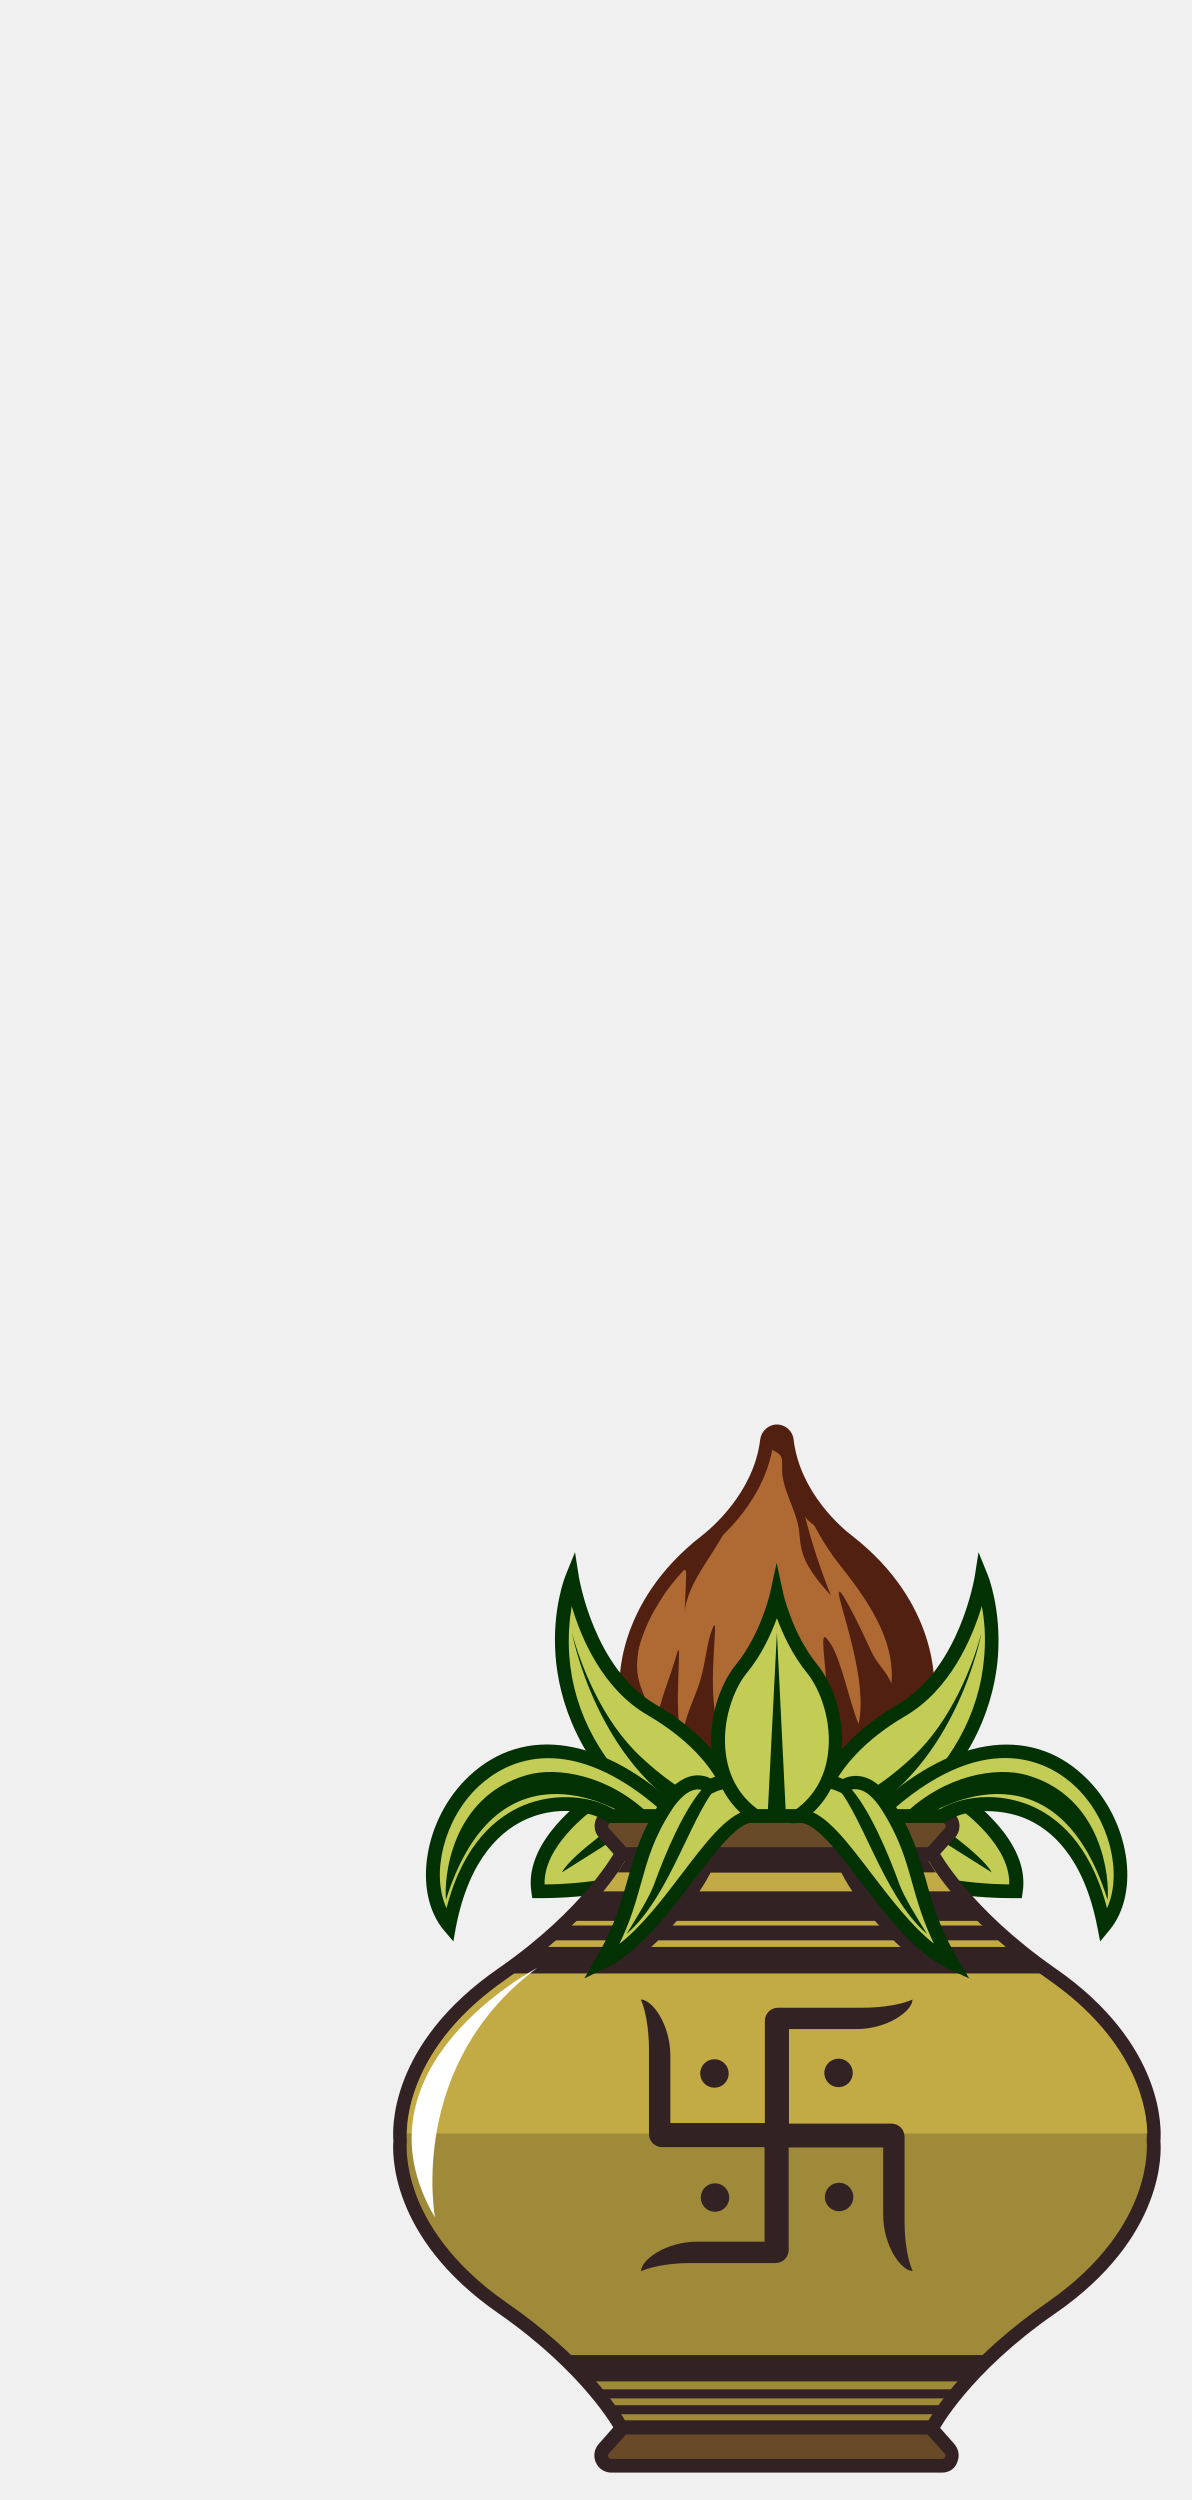
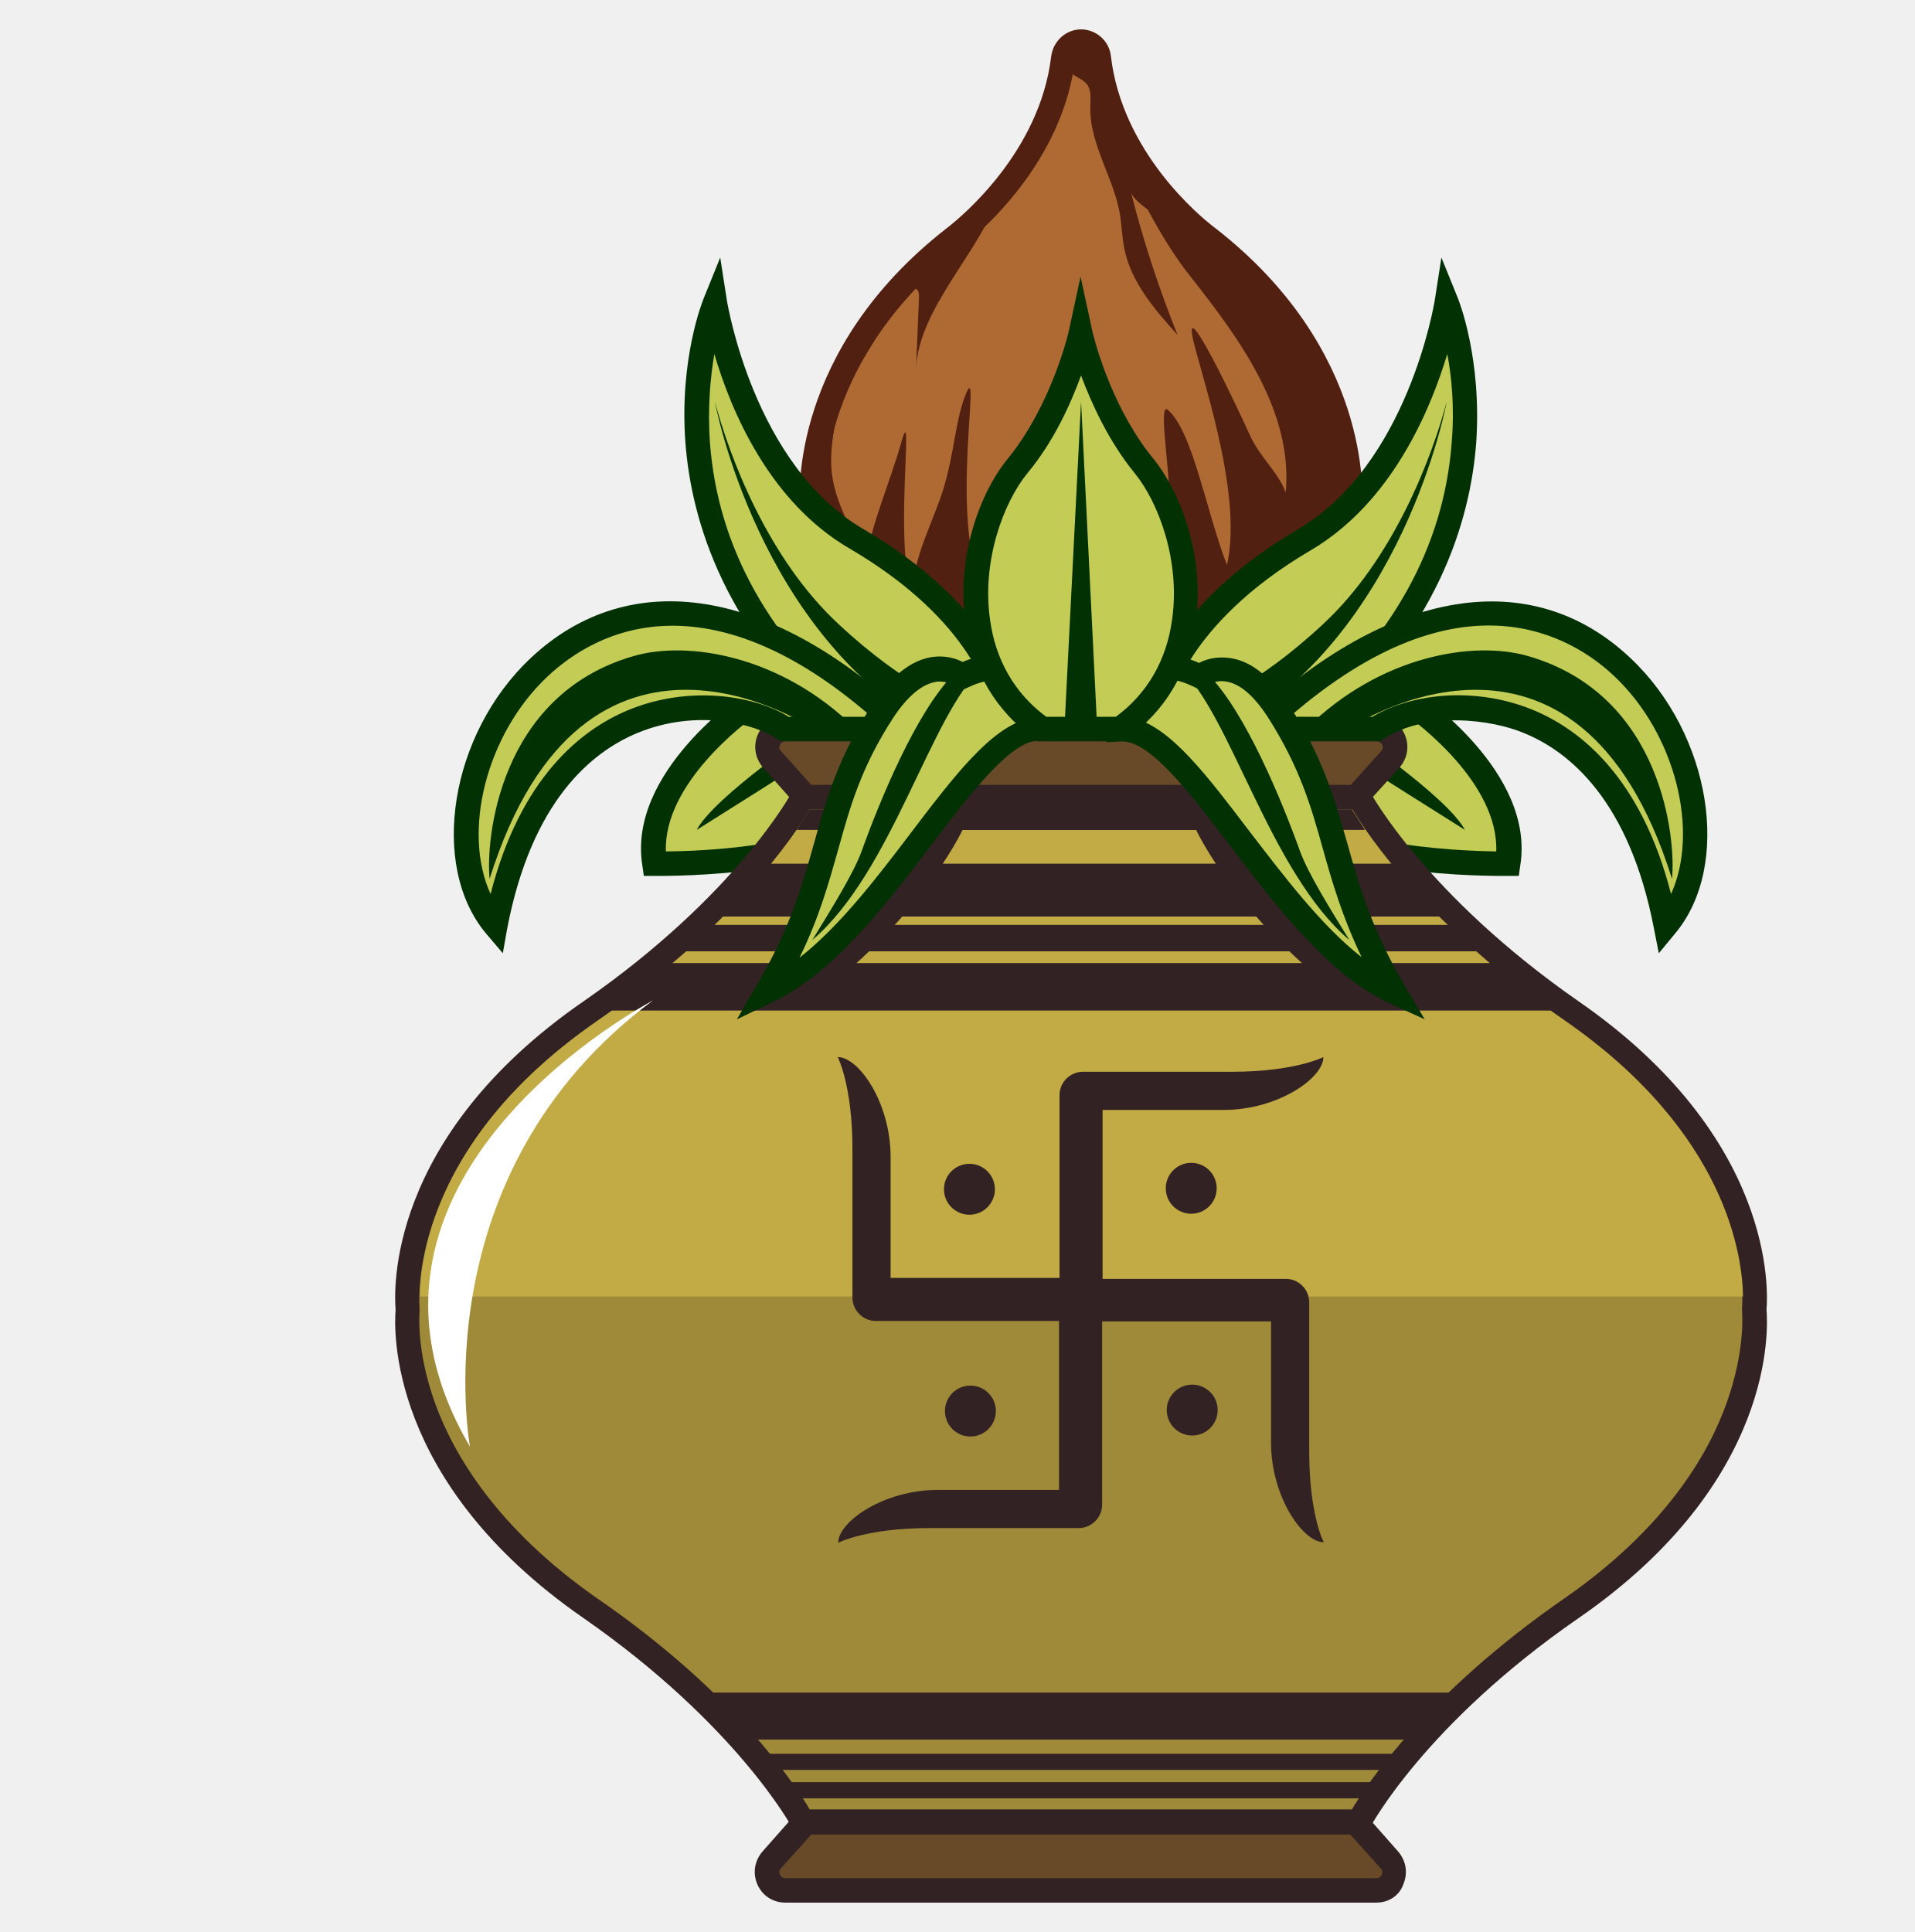
- <svg xmlns="http://www.w3.org/2000/svg" viewBox="-10.0 -10.0 435.0 912.6">
+ <svg xmlns="http://www.w3.org/2000/svg" viewBox="52.8 504.0 391.0 394.6" width="100%" height="100%">
  <style type="text/css">
	.st0{fill:#AF6A33;}
	.st1{fill:#512011;}
	.st2{fill:#C3CC55;}
	.st3{fill:#023103;}
	.st4{fill:#B0864A;}
	.st5{fill:#472D26;}
	.st6{fill:#684A29;}
	.st7{fill:#FDFBA6;}
	.st8{fill:#D40600;}
	.st9{fill:#FFFFFF;}
	.st10{fill:#990A22;}
	.st11{fill:#00953A;}
	.st12{fill:#EEDA23;}
	.st13{fill:#510707;}
	.st14{fill:#CB0020;}
	.st15{fill:#B16A1A;}
	.st16{fill:#D28616;}
	.st17{fill:#F2DF00;}
	.st18{fill:#E01E1F;}
	.st19{fill:#9F8A39;}
	.st20{fill:#332223;}
	.st21{fill:#C2AB44;}
	.st22{fill:#D89621;}
	.st23{fill:#D6B422;}
	.st24{fill:#FFF158;}
	.st25{opacity:0.41;fill:#FFFFFF;}
	.st26{fill:#C7B000;}
	.st27{fill:#A53220;}
	.st28{fill:#D74022;}
	.st29{fill:#FFE01E;}
</style>
  <g>
    <g>
      <path class="st0" d="M299.3,552.4c-5.8-4.5-19.9-17.9-22.1-36.7c-0.2-1.9-1.8-3.3-3.6-3.3l0,0c-1.9,0-3.4,1.4-3.6,3.3    c-2.2,18.8-16.4,32.2-22.1,36.7c-31.8,24.7-29.1,54.7-29.1,54.7c2.3,52.6,54.9,56.1,54.9,56.1s52.6-3.5,54.9-56.1    C328.4,607.1,331.1,577.1,299.3,552.4z" />
      <path class="st1" d="M273.6,665.7l-0.2,0c-0.6,0-13.9-1-27.6-8.6c-12.8-7.1-28.3-21.5-29.6-49.8c-0.2-2-2-31.9,30.1-56.8    c3.1-2.4,18.9-15.6,21.2-35c0.4-3.1,3-5.5,6.1-5.5c3.1,0,5.8,2.4,6.1,5.5c2.3,19.5,18,32.6,21.2,35l0,0    c32.1,24.9,30.2,54.8,30.1,56.8c-1.2,28.3-16.8,42.7-29.6,49.8c-13.8,7.6-27.1,8.6-27.6,8.6L273.6,665.7z M273.6,514.9    c-0.6,0-1.1,0.5-1.2,1.1c-2.5,21.4-19.7,35.7-23.1,38.4c-15.8,12.3-22.6,25.9-25.5,35.1c-3.2,10-2.6,17.3-2.6,17.4l0,0.1    c0.9,20.8,9.9,36.2,26.8,45.6c12,6.7,24,8,25.5,8.1c1.5-0.1,13.5-1.4,25.5-8.1c16.9-9.4,25.9-24.8,26.8-45.6l0-0.1    c0-0.1,0.6-7.3-2.6-17.4c-2.9-9.3-9.7-22.9-25.5-35.1l0,0c-3.4-2.7-20.6-17-23.1-38.4C274.7,515.3,274.2,514.9,273.6,514.9z" />
    </g>
    <g>
      <path class="st1" d="M328.4,607.1c0,0,2.7-30-29.1-54.7c-5.5-4.3-19.3-16.6-22.3-34.2c-0.4,7.1,9.1,29.8,18.8,42.1    c10.3,13,21.1,27.8,19.6,44.3c-1.5-4.2-5.2-7-7.4-11.9c-3.4-7.5-12.8-27-11.7-20.3c0.9,5.8,10.6,31.8,7.1,47    c-4.2-10.8-7-27.4-12.1-31.7c-2.3-1.9,1.3,16.9,0,19.7c-2.3-3.4-5.6-13.4-7.8-16.8c0.9,7.2,1.7,14.6,0.6,21.8    c-1.1,7.2-4.4,14.3-10.2,18.8c-1.7-5.5-4.4-10.6-8.1-15c-3.5,2.6-6.5,18-10.1,20.6c0-3.2,0.6-12.4-2.4-13.6    c-6.6-13,0-46.5-3.2-38.8c-2.2,5.4-2.3,11.8-4.6,19.4c-2,6.6-6.3,14.1-6.3,21.4c-4-9.7,0.5-41-2.3-30.9    c-2.1,7.6-6.5,17.6-7.4,25.2c-1.4-5.7-5.9-11.5-6.8-18.8c-0.8-6.8,1.9-14.9,3-20.3c0.2-0.8,0.3-1.7,0.3-2.6    c-8.5,16.1-7.3,29.3-7.3,29.3c2.3,52.6,54.9,56.1,54.9,56.1S326.2,659.7,328.4,607.1z" />
    </g>
    <g>
      <path class="st2" d="M289.7,647.1c0,0,2.6-17.1,29.6-32.9c23.8-13.9,29.1-48.3,29.1-48.3s18.9,46.8-28.7,86.8    S289.7,647.1,289.7,647.1z" />
      <path class="st3" d="M291.8,671.7c-2,0-3.4-0.6-4.5-1.4c-6.8-4.9-1.5-20.2-0.1-23.8c0.5-2.5,4.7-19.1,30.7-34.4    c22.5-13.2,27.8-46.2,27.9-46.5l1.4-9l3.4,8.4c0.2,0.5,4.9,12.4,3.7,29.5c-1.2,15.7-7.8,38.9-33.1,60.1    C305.1,668.2,296.6,671.7,291.8,671.7z M348.4,576.3c-3.5,11.6-11.4,30.4-27.9,40.1c-13.3,7.8-20.3,15.9-23.9,21.3    c-3.8,5.8-4.5,9.8-4.5,9.9l0,0.3L292,648c-2.5,6.4-4.4,16.2-1.7,18.2c0.8,0.6,6.2,2.7,27.7-15.4c19.1-16.1,29.7-35.1,31.3-56.4    C349.9,587.2,349.3,581,348.4,576.3z" />
    </g>
    <path class="st3" d="M348.3,586c0,0-8.8,48.1-45.7,67.7c-23.3,12.4-3.3-5.9-3.3-5.9s10.1-3.6,23.7-16.3   C337.5,618.1,345.3,597.3,348.3,586z" />
    <g>
      <path class="st2" d="M340.3,647.2c0,0,23.2,15.5,20.3,33.2c0,0-40.2,0.5-46-12.2C308.8,655.5,333.5,645.7,340.3,647.2z" />
      <path class="st3" d="M359.6,682.9c-7.5,0-41.2-0.7-47.2-13.7c-2-4.4-1.3-8.9,2.1-13.1c6.4-7.9,20.8-12.6,26.5-11.4l0.5,0.1    l0.4,0.3c1,0.7,24.5,16.6,21.4,35.7l-0.3,2.1l-2.1,0C360.4,682.9,360,682.9,359.6,682.9z M338.6,649.5c-4.7,0-15.6,3.9-20.3,9.8    c-2.2,2.7-2.6,5.2-1.4,7.8c3.6,7.8,26.4,10.6,41.5,10.8c0.5-13.9-16.1-26.3-19-28.3C339.1,649.5,338.9,649.5,338.6,649.5z" />
    </g>
    <path class="st3" d="M328,652.9c0,0,20.4,13.8,24,20.6c0,0-23.4-14.7-27.9-17.7C319.6,652.7,328,652.9,328,652.9z" />
    <g>
      <path class="st2" d="M206.8,647.2c0,0-23.2,15.5-20.3,33.2c0,0,40.2,0.5,46-12.2C238.3,655.5,213.6,645.7,206.8,647.2z" />
      <path class="st3" d="M187.5,682.9c-0.5,0-0.8,0-1.1,0l-2.1,0l-0.3-2.1c-3.1-19.1,20.4-35,21.4-35.7l0.4-0.3l0.5-0.1    c5.6-1.3,20,3.4,26.5,11.4c3.4,4.2,4.1,8.7,2.1,13.1C228.8,682.1,195.1,682.9,187.5,682.9z M207.8,649.6c-2.9,2-19.5,14.5-19,28.3    c15-0.1,37.9-3,41.5-10.8c1.2-2.6,0.7-5.2-1.4-7.8C223.8,653.1,211.9,649.1,207.8,649.6z" />
    </g>
    <path class="st3" d="M219.1,652.9c0,0-20.4,13.8-24,20.6c0,0,23.4-14.7,27.9-17.7S219.1,652.9,219.1,652.9z" />
    <g>
      <path class="st2" d="M257.5,647.1c0,0-2.6-17.1-29.6-32.9c-23.8-13.9-29.1-48.3-29.1-48.3s-18.9,46.8,28.7,86.8    S257.5,647.1,257.5,647.1z" />
      <path class="st3" d="M255.3,671.7c-4.8,0-13.2-3.5-29.4-17.1c-25.2-21.2-31.9-44.4-33.1-60.1c-1.3-17.1,3.5-29,3.7-29.5l3.4-8.4    l1.4,9c0.1,0.3,5.4,33.4,27.9,46.5c26,15.3,30.2,31.9,30.7,34.4c1.4,3.6,6.7,18.9-0.1,23.8C258.7,671,257.3,671.7,255.3,671.7z     M198.7,576.3c-0.8,4.7-1.4,10.9-0.9,18.1c1.6,21.4,12.2,40.3,31.3,56.4c21.6,18.1,26.9,16,27.7,15.4c2.7-1.9,0.7-11.8-1.7-18.2    l-0.1-0.3l0-0.3c-0.1-0.3-3.1-16.3-28.4-31.2C210,606.7,202.1,587.9,198.7,576.3z" />
    </g>
    <path class="st3" d="M198.8,586c0,0,8.8,48.1,45.7,67.7c23.3,12.4,3.3-5.9,3.3-5.9s-10.1-3.6-23.7-16.3   C209.6,618.1,201.8,597.3,198.8,586z" />
    <g>
      <path class="st19" d="M373.8,710.5c-32.2-22.3-43.4-43.7-43.4-43.7h-56.8h-56.8c0,0-11.2,21.3-43.4,43.7    c-41.2,28.5-37.3,61-37.3,61s-3.9,32.4,37.3,61c32.2,22.3,43.4,43.7,43.4,43.7h56.8h56.8c0,0,11.2-21.3,43.4-43.7    c41.2-28.5,37.3-61,37.3-61S415,739,373.8,710.5z" />
      <path class="st20" d="M331.9,878.6H215.3l-0.7-1.3c-0.1-0.2-11.4-21.1-42.6-42.8c-40.3-27.9-38.7-59.4-38.4-63    c-0.3-3.6-2-35.1,38.4-63c31.3-21.7,42.5-42.6,42.6-42.8l0.7-1.3l1.5,0h115.1l0.7,1.3c0.1,0.2,11.4,21.1,42.6,42.8l0,0    c40.3,27.9,38.7,59.4,38.4,63c0.3,3.6,2,35.1-38.4,63c-31.4,21.7-42.5,42.6-42.6,42.8L331.9,878.6z M218.2,873.6h110.7    c3-5.1,15.3-23.7,43.5-43.2c20.6-14.3,29.3-29.4,33-39.7c4-11.1,3.2-18.9,3.2-18.9l0-0.3l0-0.3c0-0.1,0.8-7.9-3.2-18.9    c-3.7-10.2-12.5-25.4-33-39.7c-28.2-19.5-40.4-38.1-43.5-43.2H218.2c-3,5.1-15.3,23.7-43.5,43.2c-20.6,14.3-29.3,29.4-33,39.7    c-4,11-3.2,18.9-3.2,18.9l0,0.3l0,0.3c0,0.1-0.8,7.9,3.2,18.9c3.7,10.2,12.5,25.4,33,39.7C202.9,849.8,215.2,868.5,218.2,873.6z" />
    </g>
    <g>
      <path class="st6" d="M333.9,890.1H213.2c-3.2,0-4.9-3.8-2.8-6.2l6.9-7.8h112.4l6.9,7.8C338.8,886.4,337.1,890.1,333.9,890.1z" />
      <path class="st20" d="M333.9,892.6H213.2c-2.5,0-4.7-1.4-5.7-3.7c-1-2.3-0.6-4.8,1-6.7l7.6-8.6h114.7l7.6,8.6c1.6,1.9,2,4.4,1,6.7    C338.6,891.2,336.4,892.6,333.9,892.6z M218.5,878.7l-6.2,6.9c-0.5,0.5-0.3,1.1-0.2,1.3c0.1,0.2,0.4,0.7,1.1,0.7h120.7    c0.7,0,1-0.5,1.1-0.7c0.1-0.2,0.3-0.8-0.2-1.3l-6.2-6.9H218.5z" />
    </g>
    <path class="st21" d="M174.8,712.5c-16.2,11.2-27.2,24.3-32.7,38.9c-3,7.9-3.5,14.2-3.5,17.4h270.2c-0.1-7.7-3-33.2-36.3-56.3   c-28.2-19.5-40.4-38.1-43.5-43.2H218.2C215.2,674.4,202.9,693,174.8,712.5z" />
    <g>
      <path class="st20" d="M361,700.7H186.1c-5.7,4.8-12.3,9.4-12.8,9.7h200.4C373.3,710.2,366.7,705.6,361,700.7z M352.3,692.9H194.8    c-1.8,1.7-3.8,3.5-5.9,5.4h169.3C356.1,696.5,354.1,694.7,352.3,692.9z M340.1,680.4h-133c-2.3,3.3-3.3,3.8-10.4,10.8h153.8    C343.4,684.2,342.3,683.6,340.1,680.4z" />
    </g>
    <polygon class="st20" points="328.9,669.3 218.2,669.3 215.5,673.5 331.6,673.5  " />
    <path class="st20" d="M323.9,695.5l-26.5-28.6h-23.8H273h-23.8l-26.5,28.6l-5.7,13.9c23.6-17,32.4-35.9,32.4-35.9H273h0.5h23.6   c0,0,8.7,18.9,32.4,35.9L323.9,695.5z" />
    <g>
      <path class="st6" d="M333.9,652.9H213.2c-3.2,0-4.9,3.8-2.8,6.2l6.9,7.8h112.4l6.9-7.8C338.8,656.7,337.1,652.9,333.9,652.9z" />
      <path class="st20" d="M330.9,669.3H216.2l-7.6-8.6c-1.6-1.9-2-4.4-1-6.7c1-2.3,3.2-3.7,5.7-3.7h120.7c2.5,0,4.7,1.4,5.7,3.7    c1,2.3,0.6,4.8-1,6.7L330.9,669.3z M218.5,664.3h110.2l6.2-6.9c0.5-0.5,0.3-1.1,0.2-1.3c-0.1-0.2-0.4-0.7-1.1-0.7H213.2    c-0.7,0-1,0.5-1.1,0.7c-0.1,0.2-0.3,0.8,0.2,1.3L218.5,664.3z" />
    </g>
    <g>
      <path class="st2" d="M237.4,652.9c-64.8-61.5-105.4,13.9-83.3,40.2c9.8-50.9,47.6-48,59.1-40.2    C219.1,652.9,237.4,652.9,237.4,652.9z" />
      <path class="st3" d="M155.5,698.7l-3.4-4c-11.7-13.9-7.4-40.8,9.1-56.3c20.3-19.1,49.4-14.4,77.8,12.7l4.5,4.3h-31.2l-0.6-0.4    c-4.7-3.2-16.6-6.3-28.7-1.3c-9.4,3.9-21.6,13.9-26.6,39.9L155.5,698.7z M190.2,631.8c-12.5,0-21,6.1-25.5,10.3    C152,654,147.2,674,153,686.6c6.1-23.8,18.5-33.6,28.2-37.6c12.1-5,25.4-3.1,32.7,1.4h16.9C214.6,636.3,200.9,631.8,190.2,631.8z" />
    </g>
    <path class="st3" d="M152.8,683.5c-0.8-7.7,1.7-37.5,29.4-45.5c11-3.2,30.1-0.2,45.3,14.8l-8.4,0.2   C219.1,652.9,172.3,621.3,152.8,683.5z" />
    <g>
      <path class="st2" d="M233.2,649.1c-13.6,21-9.4,33.1-23.7,57.5c23.6-10.8,41.6-54.6,56.2-53.7c0,0-1.2-18.2-16.4-10.8    C249.3,642.1,241.8,635.9,233.2,649.1z" />
      <path class="st3" d="M203.3,712.2l4-6.9c7-11.8,9.4-20.7,11.8-29.2c2.5-9,4.9-17.5,12-28.4l2.1,1.4l-2.1-1.4    c3.7-5.6,7.7-8.8,12-9.5c2.8-0.4,5,0.3,6.3,1c4.5-1.9,8.5-1.9,11.7-0.1c6.3,3.6,7,13.1,7,13.5l0.2,2.8l-2.8-0.2    c-0.1,0-0.2,0-0.3,0c-5.9,0-13.8,10.4-22.2,21.4c-9.4,12.4-20.1,26.4-32.5,32.1L203.3,712.2z M244.7,643.2c-0.3,0-0.6,0-0.9,0.1    c-2.8,0.5-5.7,3-8.5,7.2c-6.7,10.3-8.9,18.4-11.3,27c-1.9,6.7-3.8,13.7-7.9,22.1c8.3-6.5,16-16.6,22.9-25.7    c8.6-11.3,16.2-21.3,23.8-23.1c-0.6-2.5-1.8-5.8-4.2-7.1c-2-1.2-4.8-0.9-8.3,0.8l-1.5,0.7l-1.2-1    C247.6,644,246.5,643.2,244.7,643.2z" />
    </g>
    <path class="st3" d="M253.4,640.4c-10.5,9.4-18.3,41.6-34.7,55.6c3.7-6,8.5-13.7,10.1-18.2c3.6-10,11.1-28.4,18.8-36.1l1.4,0.6   C249,642.3,249,642.3,253.4,640.4z" />
    <g>
      <path class="st2" d="M309.8,652.9c64.8-61.5,105.4,13.9,83.3,40.2c-9.8-50.9-47.6-48-59.1-40.2C328,652.9,309.8,652.9,309.8,652.9    z" />
      <path class="st3" d="M391.6,698.7l-1-5.1c-5-26-17.2-36.1-26.6-39.9c-6.4-2.7-19.9-4.6-28.7,1.3l-0.6,0.4h-31.2l4.5-4.3    c28.5-27,57.6-31.8,77.8-12.7c16.5,15.5,20.8,42.4,9.1,56.3L391.6,698.7z M350.6,646c4.9,0,10.2,0.9,15.3,3    c9.7,4,22.1,13.8,28.2,37.6c5.8-12.7,1-32.7-11.7-44.6c-8.3-7.8-31-22.1-66.2,8.4h16.9C337.4,647.8,343.7,646,350.6,646z" />
    </g>
    <path class="st3" d="M394.3,683.5c0.8-7.7-1.7-37.5-29.4-45.5c-11-3.2-30.1-0.2-45.3,14.8l8.4,0.2   C328,652.9,374.8,621.3,394.3,683.5z" />
    <g>
      <path class="st2" d="M313.9,649.1c13.6,21,9.4,33.1,23.7,57.5c-23.6-10.8-41.6-54.6-56.2-53.7c0,0,1.2-18.2,16.4-10.8    C297.9,642.1,305.3,635.9,313.9,649.1z" />
      <path class="st3" d="M343.8,712.2l-7.2-3.3c-12.4-5.7-23.1-19.7-32.5-32.1c-8.4-11-16.3-21.4-22.2-21.4c-0.1,0-0.2,0-0.3,0    l-2.8,0.2l0.2-2.8c0-0.4,0.7-9.8,7-13.5c3.2-1.9,7.2-1.9,11.7,0.1c1.3-0.7,3.5-1.4,6.3-1c4.3,0.6,8.3,3.8,12,9.5h0    c7.1,10.9,9.4,19.4,12,28.4c2.4,8.6,4.9,17.4,11.8,29.2L343.8,712.2z M284.3,650.7c7.6,1.8,15.1,11.8,23.7,23.1    c7,9.1,14.6,19.2,22.9,25.7c-4-8.4-6-15.3-7.9-22.1c-2.4-8.6-4.7-16.7-11.3-27l0,0c-2.8-4.3-5.7-6.8-8.5-7.2    c-2.3-0.4-3.8,0.8-3.9,0.8l-1.2,1l-1.4-0.7c-3.5-1.7-6.3-2-8.3-0.8C286,645,284.9,648.4,284.3,650.7z" />
    </g>
    <path class="st3" d="M293.7,640.4c10.5,9.4,18.3,41.6,34.7,55.6c-3.7-6-8.5-13.7-10.1-18.2c-3.6-10-11.1-28.4-18.8-36.1l-1.4,0.6   C298.1,642.3,298.1,642.3,293.7,640.4z" />
    <g>
      <path class="st2" d="M286.5,599.2c-9.6-11.7-12.9-27.1-12.9-27.1s-3.3,15.4-12.9,27.1c-9.6,11.7-14.9,39.8,5,53.8l7.9,0l7.9,0    C301.4,639,296,610.8,286.5,599.2z" />
      <path class="st3" d="M282.2,655.4h-17.4l-0.6-0.5c-7.9-5.5-12.8-13.8-14.2-23.7c-1.9-13.6,3-26.7,8.7-33.6    c9-11.1,12.4-25.9,12.4-26l2.4-11.1l2.4,11.1c0,0.1,3.4,15,12.4,26c5.7,7,10.6,20.1,8.7,33.6c-1.4,10-6.3,18.2-14.2,23.7    L282.2,655.4z M273.6,650.4l7.1,0c6.4-4.7,10.4-11.6,11.5-19.9c1.7-12-2.8-23.9-7.6-29.8c-5.4-6.6-8.9-14.4-11-20    c-2.1,5.7-5.5,13.4-11,20c-4.8,5.9-9.3,17.8-7.6,29.8c1.1,8.3,5.1,15.2,11.5,19.9L273.6,650.4z" />
    </g>
    <polygon class="st3" points="273.6,586 270.2,652.9 273.6,652.9 276.9,652.9  " />
    <path class="st1" d="M275,521.5c0.7,1.2,0.5,2.7,0.5,4.1c-0.3,7.8,4.9,14.8,6.1,22.5c0.3,2.2,0.4,4.4,0.8,6.5   c1.3,6.9,6.2,12.6,10.9,17.8c-3.8-9.5-7-19.2-9.5-29.1c0.6,2.2,8,6.8,9.8,6.6c0-0.9,0-1.9-0.1-2.8c-6.5-6.6-14.7-17.6-16.3-31.5   c-0.2-1.9-1.8-3.3-3.6-3.3s-3.4,1.4-3.6,3.3c-0.1,0.5-0.1,1-0.2,1.5c0.4,0.7,0.9,1.2,1.6,1.7C272.5,519.8,274.2,520.2,275,521.5z" />
    <path class="st1" d="M238.1,563c0.7-0.4,1.8-0.3,2.2,0.4c0.2,0.4,0.2,0.9,0.2,1.3c-0.2,4.9-0.4,9.7-0.6,14.6   c0.5-12.4,13.3-24.1,17.1-35.8c-3.5,4.1-7,7.2-9.2,8.9c-12.2,9.5-19.3,19.7-23.5,28.8c2.3-0.2,3.9-2.5,5.2-4.5   c2.3-3.9,4.6-7.9,7-11.8C236.9,564.2,237.3,563.4,238.1,563z" />
    <g>
      <path class="st20" d="M320.2,800.5v-30.5c0-2.6-2.1-4.8-4.8-4.8h-3.1H278v-34.5h24.7c11.1,0,20.4-6.5,20.4-10.8c0,0-5.8,3-18.6,3    H274c-2.6,0-4.8,2.1-4.8,4.8v3.1V765h-34.5v-24.7c0-11.1-6.5-20.4-10.8-20.4c0,0,3,5.8,3,18.6V769c0,2.6,2.1,4.8,4.8,4.8h3.1h34.3    v34.5h-24.7c-11.1,0-20.4,6.5-20.4,10.8c0,0,5.8-3,18.6-3h30.5c2.6,0,4.8-2.1,4.8-4.8v-3.1v-34.3h34.5v24.7    c0,11.1,6.5,20.4,10.8,20.4C323.1,819,320.2,813.2,320.2,800.5z" />
      <circle class="st20" cx="296.1" cy="746.7" r="5.2" />
      <circle class="st20" cx="250.8" cy="746.9" r="5.2" />
      <circle class="st20" cx="251" cy="792.2" r="5.2" />
      <circle class="st20" cx="296.3" cy="792" r="5.2" />
    </g>
    <path class="st9" d="M148.8,799.5c0,0-10.4-55.7,37.4-91.2C186.2,708.4,116.5,744.4,148.8,799.5z" />
    <g>
      <path class="st20" d="M194.9,849.7c3.6,3.4,6.8,6.6,9.4,9.6h138.6c2.6-2.9,5.8-6.2,9.4-9.6H194.9z M209.5,865.5h128.1    c0.8-1,1.7-2.2,2.7-3.3H206.8C207.8,863.3,208.7,864.5,209.5,865.5z M213.8,871.3h119.5c0.7-1,1.5-2.1,2.4-3.3H211.4    C212.4,869.2,213.2,870.4,213.8,871.3z" />
    </g>
  </g>
</svg>
